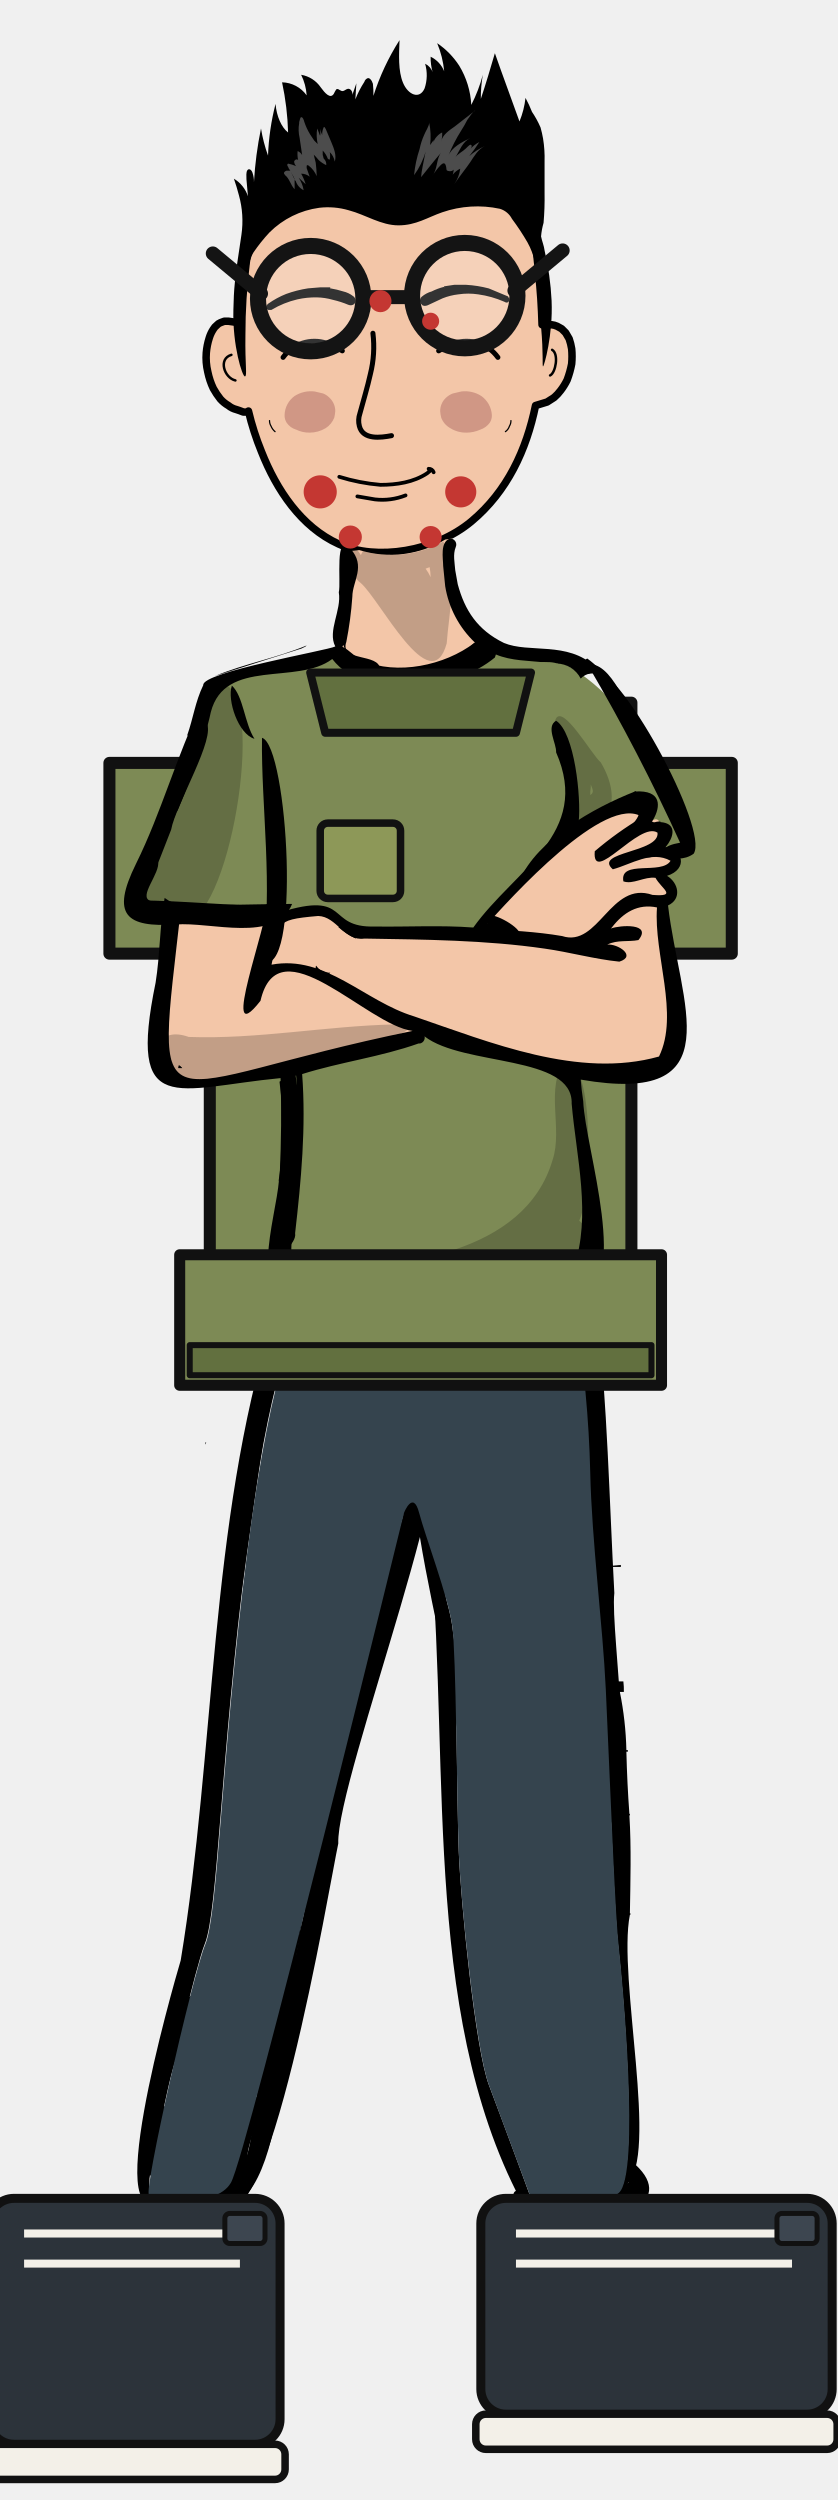
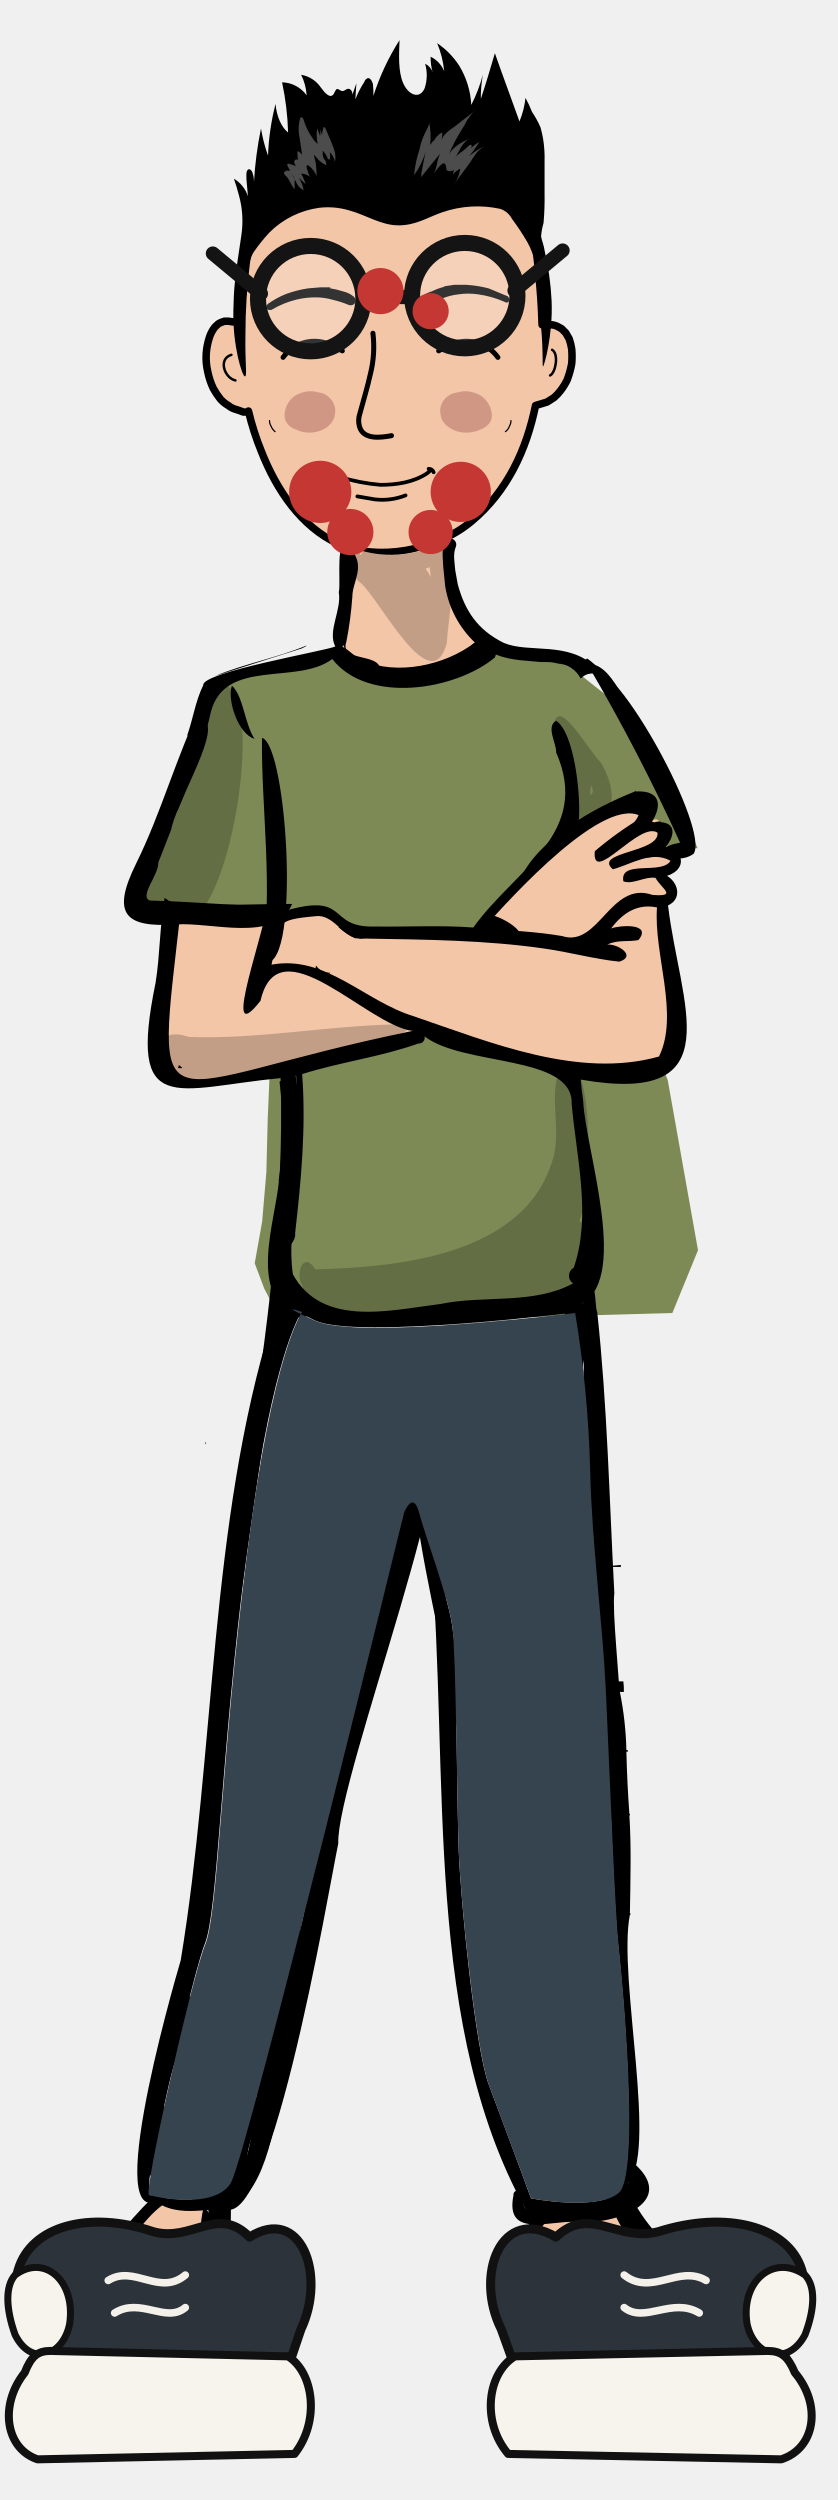
<svg xmlns="http://www.w3.org/2000/svg" width="166.9" height="498.1" viewBox="172.2 50 166.9 498.1">
-   <path fill="#7d8a55" stroke="#111" stroke-linejoin="round" stroke-width="2.4" d="M214 190h84v12h20v38h-20v82h-84v-82h-20v-38h20Z" />
  <svg width="500" height="600" preserveAspectRatio="xMidYMin slice" style="overflow:visible" viewBox="0 0 500 600">
    <svg width="500" height="600" style="overflow:visible">
      <svg width="500" height="600" preserveAspectRatio="xMidYMin slice" style="overflow:visible" viewBox="0 0 500 600">
        <svg viewBox="0 0 500 600">
          <path fill="#f3c6a8" stroke="#000" stroke-linecap="round" stroke-linejoin="round" stroke-width="1.5" d="M286.1 119.5a11.7 11.7 0 0 0-.5-2l-.7-1.2-.8-.8-.9-.5a3.5 3.5 0 0 0-1.1-.3h-1.9c-.1-3.5-.3-6.9-.7-10.3a16 16 0 0 0-.2-2.2c-.5-6.1-1.6-12.5-5.9-17.1s-11.7-4.9-17.7-5-13.5 0-19.8 2.4a22.2 22.2 0 0 0-9.5 6.5c-2.6 3.2-3.8 7.1-4.7 11a64 64 0 0 0-2 14.4l-.2-.2h-.4l-1.4-.2h-.8l-.8.3a1.8 1.8 0 0 0-.7.5 2.7 2.7 0 0 0-.7.8 6.7 6.7 0 0 0-.8 1.7 13.3 13.3 0 0 0-.6 3 12.2 12.2 0 0 0 .3 3.8 14.2 14.2 0 0 0 1.1 3.3 15.3 15.3 0 0 0 1.4 2.1 6.5 6.5 0 0 0 1.6 1.3 4 4 0 0 0 1.6.8l.6.2.8.3h.8l.2-.2a55 55 0 0 0 2.6 8.1c3 7.6 7.9 15 15.4 18.4s19.2 1.5 26.4-4.5 11-14.3 12.8-23.1l2.3-.7 1.4-.9a8.6 8.6 0 0 0 1.3-1.4 12 12 0 0 0 1.3-2.1 19 19 0 0 0 .9-3.2 16 16 0 0 0 0-3" />
          <path fill="none" stroke="#000" stroke-linecap="round" stroke-linejoin="round" stroke-width=".5" d="M218.3 120.7c-2.7.8-1.4 4.6.8 5.1m63.1-6.1c1.4.8.7 4.6-.4 5.1" />
          <path d="M282.1 109.9a56 56 0 0 0-1.4-10c-.1-.9-.5-1.8-.7-2.8a14 14 0 0 1 .5-2.7 57 57 0 0 0 .2-5.9v-6.3a24 24 0 0 0-.3-4.6 23 23 0 0 0-.5-2.2 18.7 18.7 0 0 0-1.7-3.1 24 24 0 0 0-1.3-2.8 17.1 17.1 0 0 1-1.2 4.7c-1.6-4.5-3.3-9-4.9-13.6-.9 3.1-1.8 6.1-2.8 9.1a26 26 0 0 1 .4-4.8 30 30 0 0 1-2.3 6 16.7 16.7 0 0 0-2.4-7.8 15.8 15.8 0 0 0-4.4-4.5 19.2 19.2 0 0 1 1.4 5.6 5.5 5.5 0 0 0-2.7-2.9 10.6 10.6 0 0 0 .4 3.1 2.9 2.9 0 0 0-1.5-1.7 8.2 8.2 0 0 1-.1 4.9c-1 2.3-3.3 1.3-4.3-1.1s-.8-5.6-.7-8.5a47.5 47.5 0 0 0-5.2 11.1 18.5 18.5 0 0 0-.1-2.4c-.2-.7-.7-1.3-1.1-1.1a1.1 1.1 0 0 0-.6.7 19.2 19.2 0 0 0-1.8 3.5c.1-1 .1-2.1.2-3.2l-.8 2.3c.1-.7-.4-1.3-.9-1.2s-.8.6-1.3.4-.6-.5-1-.3a7 7 0 0 0-.5.9c-.7 1.1-1.8-.2-2.6-1.3a5.9 5.9 0 0 0-3.9-2.5 10.8 10.8 0 0 1 1.1 4.1 6.2 6.2 0 0 0-4.9-2.6 54.7 54.7 0 0 1 1.2 10c-1.3-1-2.3-3.2-2.5-5.7a48.2 48.2 0 0 0-1.5 10.3 30.5 30.5 0 0 1-1.4-5.4 73 73 0 0 0-1.4 10.7 5.4 5.4 0 0 0-.3-1.9c-.2-.6-.7-.9-1-.5s-.2 1.2-.2 1.8l.3 3.4a6.4 6.4 0 0 0-2.8-3.5c.4 1.1.7 2.2 1 3.3a19.1 19.1 0 0 1 .5 7.9c-1.4 9.1-1.5 10.7-1.6 14.9-.2 7.2 1.8 13.4 2.3 13.3s0-2.1.1-8.3a113 113 0 0 1 .9-14.3 4.8 4.8 0 0 1 .7-2.1 33 33 0 0 1 3.2-4 17.3 17.3 0 0 1 9.9-4.9 14.7 14.7 0 0 1 5.9.5c3.4.9 6.4 3 9.9 3s5.8-1.6 8.7-2.6a21.4 21.4 0 0 1 11.5-.7 4 4 0 0 1 2.4 2 48 48 0 0 1 3.1 4.7c2.7 4.8 2.2 11.3 2.7 16.8s.2 7.9.4 7.9 2-6.2 1.7-13.1" />
          <path fill="#fff" d="m257.9 78.9.7-1v.5c0-.7 1.1-1.8 1.7-2a5.5 5.5 0 0 1-.2 1.8c.2-1.3 1.7-2.3 2.7-3l4.1-3.2c-.3 0-1.4 1.6-1.6 1.9a23 23 0 0 1-1.2 2.1 30.6 30.6 0 0 0-2.6 5.1c.7-1.8 2.8-2.8 4.4-3.6-1.6.8-2.1 2.5-3 3.9.4-.7 1.5-1.2 2.1-1.8s.9-.9 1.1-.7 0 .6-.2.8a5.9 5.9 0 0 1 1.8-1.4 28 28 0 0 1-2 2.8 12.7 12.7 0 0 1 3.1-2c-1.4.7-2.1 2-2.9 3.2s-2.2 2.9-3.2 4.4a6.9 6.9 0 0 0 1.2-3.1 4.4 4.4 0 0 0-1.5 1.2 4.4 4.4 0 0 0 .2-1 1 1 0 0 1-.9.3c-.7-.1-.5-.3-.6-.8s-.3-1.2-1.1-.4-1.1 1.4-1.7 2.1c1.1-1.1.8-3.4 1.8-4.6-1.4 1.6-2.7 3.3-4 4.9a15 15 0 0 1 .3-2.1l.6-3a14.7 14.7 0 0 1-2.3 4.7 23 23 0 0 1 1.1-5.2 13 13 0 0 1 .9-2.8c.2-.6 1.1-1.9 1-2.5a13.7 13.7 0 0 1 .2 4.5m-28 4.8c.1 0 .2.2.2.3h-.8c-.3.1-.6.3-.5.6l.2.3c.9.7 1.1 2 1.9 2.8v-2a4.7 4.7 0 0 0-.5-1 7.5 7.5 0 0 0-.7-1.2.8.8 0 0 0-.2-.4c-.1-.2-.1-.4.1-.5l.8.2.8.3a1.5 1.5 0 0 1-.4-.9c.1-.4.6-.6.8-.3a5.5 5.5 0 0 1-.1-1.8 1.8 1.8 0 0 1 .9.8l-.5-3.4a7.7 7.7 0 0 1-.2-1.5 6.6 6.6 0 0 1 .1-1.4 1.3 1.3 0 0 1 .1-.6 2.1 2.1 0 0 1 .2-.6c.4-.3.7.7.7.8a12.3 12.3 0 0 0 1.2 2.6l.8 1.2.4.4.3.3a8.1 8.1 0 0 1-.1-3.1c.2.4.3.8.5 1.3s.1-.8.1-1.2a4.2 4.2 0 0 0 .4 1.2 3 3 0 0 1 .2-1.3c0-.1.1-.3.2-.3s.2.3.3.4l1.1 2.6c.5 1.2 1.1 2.6.7 3.9a3.5 3.5 0 0 0-1-1.9 3.8 3.8 0 0 1 0 1.5.5.5 0 0 1-.4-.2 4.4 4.4 0 0 0-1-1.6v.9c.1.2.1.5.2.7a1.5 1.5 0 0 1 .5 1.3 5.6 5.6 0 0 1-1.5-1l-.6-.7-.4-.4c0 .1.1.2.1.4l.3 1.2a25 25 0 0 1 .2 2.7 5.1 5.1 0 0 0-1.6-2.1c-.2-.1-.4-.2-.4.1v.4l.6 1.7a2.7 2.7 0 0 0-1.7-.6 10.2 10.2 0 0 1 .9 2.1l-1.4-1.3a6.3 6.3 0 0 1 1 2.5 3.1 3.1 0 0 1-1.6-1.9h-.1" opacity=".3" />
        </svg>
      </svg>
    </svg>
    <svg width="500" height="600" style="overflow:visible">
      <svg width="500" height="600" preserveAspectRatio="xMidYMin slice" style="overflow:visible" viewBox="0 0 500 600">
        <svg viewBox="0 0 500 600">
          <path stroke="#000" stroke-miterlimit="10" stroke-width=".5" d="M238 107.7a18 18 0 0 1 2.5.6 4.8 4.8 0 0 1 1.9.9.8.8 0 0 1 .2 1.2.9.9 0 0 1-.9.1 18.6 18.6 0 0 0-3.1-1 12.6 12.6 0 0 0-3.3-.5 16.7 16.7 0 0 0-3.9.4 18.3 18.3 0 0 0-5.2 2.1h-.5c-.3-.1-.3-.4-.1-.6s.1-.2.2-.2a17 17 0 0 1 3.5-1.9 22.6 22.6 0 0 1 4.3-1.1l2.4-.2h2m22.7-.1a11.7 11.7 0 0 0-2.4.9 5 5 0 0 0-1.9 1 .8.8 0 0 0 0 1.2c.2.3.6.2.9.1l3-1.4a12.5 12.5 0 0 1 3.2-.8 13.4 13.4 0 0 1 4 0 20 20 0 0 1 5.3 1.5c.2.1.3.2.5.1s.2-.5 0-.6a.2.2 0 0 0-.2-.2l-3.6-1.5a22.4 22.4 0 0 0-4.4-.7h-2.4l-2 .3m-2.2 1.9h-.1" />
          <path fill="none" stroke="#000" stroke-linecap="round" stroke-linejoin="round" d="M246.5 116.4a22.2 22.2 0 0 1-.5 8.1c-.6 2.7-1.4 5.3-2.1 7.9a4.3 4.3 0 0 0-.1 2.5c.7 2.8 4.3 2.3 6.4 1.9" />
          <path fill="none" stroke="#000" stroke-linecap="round" stroke-linejoin="round" stroke-width=".75" d="M258.6 144.1a1 1 0 0 0-1-.7l.3.4-.6.5c-2.7 1.8-6.1 2.3-9.3 2.3a38.4 38.4 0 0 1-8.2-1.6m3.6 3.9 3.5.6a12.7 12.7 0 0 0 6.1-.8" />
          <path fill="none" stroke="#000" stroke-linecap="round" stroke-linejoin="round" d="M228.6 121.2a7.7 7.7 0 0 1 8.7-2.8l1.9.8 1.2.7m31 1.3a7.7 7.7 0 0 0-8.7-2.8l-1.9.8-1.2.7" />
          <path fill="#9b5151" d="m262.4 128.4 1.7-.4a6 6 0 0 1 4 .9 5 5 0 0 1 2.1 3.8 2.6 2.6 0 0 1-.4 1.5 3.8 3.8 0 0 1-1.9 1.4 6.7 6.7 0 0 1-2.8.6 5.9 5.9 0 0 1-3.2-.9 4 4 0 0 1-1.8-2.1 7 7 0 0 1-.2-1.3 3.6 3.6 0 0 1 1.1-2.6 4.2 4.2 0 0 1 1.4-.9m-25.8 0-1.7-.4a6 6 0 0 0-4 .9 4.8 4.8 0 0 0-2 3.8 2.6 2.6 0 0 0 .4 1.5 3.4 3.4 0 0 0 1.9 1.4 6 6 0 0 0 2.7.6 6.2 6.2 0 0 0 3.2-.9 4.3 4.3 0 0 0 1.7-2.1 7 7 0 0 0 .2-1.3 3.6 3.6 0 0 0-1.1-2.6 3.8 3.8 0 0 0-1.3-.9" opacity=".4" />
          <path fill="none" stroke="#000" stroke-linecap="round" stroke-linejoin="round" stroke-width=".25" d="M227 136a2.8 2.8 0 0 1-.8-1.1 2 2 0 0 1-.3-1.1m47 2.2a2.1 2.1 0 0 0 .8-1.1 2 2 0 0 0 .3-1.1" />
        </svg>
      </svg>
    </svg>
    <svg width="500" height="600" style="overflow:visible">
      <svg width="500" height="600" preserveAspectRatio="xMidYMin slice" style="overflow:visible" viewBox="0 0 500 600">
        <svg viewBox="0 0 500 600">
          <path fill="#f3c6a8" fill-rule="evenodd" d="M203.1 487.7h12.4v15.2l-13.6 22.7-14.1-2.8c3.7-17.4 4.3-20.7 15.3-35.1m87.3.3H278c-2.6 22.6 5.4 23 25.3 37.6l13.8-13.8c-5.2-5.9-20.4-18.7-26.7-23.8" />
-           <path fill="#7d8a55" fill-rule="evenodd" d="m239 181-24.7 5.5c-3.3 10.9-11.2 33.3-15.3 44a164.4 164.4 0 0 0 28.9 1.8c2.2 17.3 3.3 52.4.3 69.4 3.7 14.6 2.6 8.7 18.5 11.5l40.1-1.6 3.6-12.5-3.2-33.9-.4-46.2h24.4c-7.7-18.4-19.1-41-42.2-40.5-16.1 8.3-12.9 7-30 2.5" />
+           <path fill="#7d8a55" fill-rule="evenodd" d="m239 181-24.7 5.5-1.67 5.31-2.09 6.31-2.36 6.9-2.48 7.1-2.45 6.88-2.29 6.27-2.59 5.23 29.2 1.8-.04 8.4-.66 9.95-.84 10.88-.48 11.17-.28 10.83-.84 9.88-1.48 8.29 1.92 5.09 1.63 3.08 1.88 1.6 2.67.63 4 .15 5.88.2 8.29.75 56.94-1.6 5.11-12.5-6.03-33.9L286.8 219h24.4l-3.55-8.06-4.14-8.1-4.88-7.66-5.75-6.74-6.76-5.35-7.91-3.47-9.21-1.12-5.83 2.99-4.17 1.92-3.18.98-2.9.13-3.31-.6-4.41-1.21z" />
          <path fill="#f3c6a8" fill-rule="evenodd" d="M207.2 230.7h19.9v2.9c5.9-.9 11.4-3.5 16 1.8l25.4 1c-2-6.9 38.4-39.2 31.6-21.5h4.8l-1.7 4.1 4.1 2-3.6 3.3c2.2 2.8 3.2 2.7.8 6 1.2 3.9 1.4 24.9 1.7 29.3l-3 3.4-20.1-.4-25.9-6.2c-14.4 3.6-37.9 10-52.9 8.8.1-1.6 3.3-34 2.9-34.5m55.1-73.4-1.4.2a21 21 0 0 1-17.1 2.1l-2.8.3-1.4 22.5c9.8 3.1 21.5 2.9 29.4-3.9-6.4-9.3-7.3-9.5-6.7-21.2" />
          <path fill-rule="evenodd" d="m244.5 159.8-.4.8a6.2 6.2 0 0 0-.9-1.2h-.4l-1.3-.7c-.9.9.5 6 2.5 7.4 3.8 3.1 14 23.7 17.2 12.1.4-5.8 2.5-15.2-.7-20.3a21.3 21.3 0 0 1-16 1.9m12.5 3.5.8-.3a13.6 13.6 0 0 1 .2 2 9.5 9.5 0 0 0-1-1.7m-41.1 22.9c-2.2.6-2.9 3.4-3.3 5.4 2.7 12.3-25.3 41.6-3.2 42 9.1-1.9 16.2-47.8 6.5-47.4m35 67.9c-13.7.3-27.4 3-41.1 2.5-6.1-2.2-7.5 3.4-3.4 4.5-7.4 11.8 61.8-7.1 44.5-7m39-47.2v-.6c.3.8.8 1.6-.1 2.1a7.6 7.6 0 0 1 .1-1.5m-7-13.6c-1.5 3.8 3.7 5.7 3 9.4 2.2 4.2-1.5 8.9.4 13 1.2 1.6 3.2-.7 4.5-1.3 4.9-2.7 3.5-8.5 1.1-12.5-1.8-1.5-7.6-11.8-9-8.6" opacity=".2" />
          <path fill="#f3c6a8" fill-rule="evenodd" d="M297.4 209c-10 5.7-24.7 14.5-26.1 26.3 7.5-13.4 33.8-22.8 26.1-26.3m4.2 4.8c-2 2.1-12 4.9-8.3 8.2 2.7-3.2 10.8-3.5 10.3-8.1-.3-1.1-1.3-.6-2-.1" />
          <path fill="#f3c6a8" fill-rule="evenodd" d="M305.6 219c-3 .4-11.8.1-8.9 5.1 2.2-1.1 15.7-1.5 8.9-5.1" />
          <path fill-rule="evenodd" d="M282.9 277.6a1.7 1.7 0 0 0-.1.7 1.7 1.7 0 0 1 .1-.7m1.9-16.3c-4.1 5.4-.4 13.5-2.5 19.8-5.6 19-30.7 21.4-47.3 21.8-2.4-4-4.2 1.3-2.4 3.5h-.1c1.3 11.1 6.9 8.1 15.8 7.4 12.6-.3 26.3 2.4 36.9-5.9 4.2-2.8 6.6-11.1 2.4-14.7 2.4-4.5 3.3-32-2.8-31.8" opacity=".2" />
          <path fill-rule="evenodd" d="M218.4 186.6c-1 2.9 1.3 9.7 4.5 10.6-2-3.1-2.2-8.5-4.5-10.6m-10.6 75.6c0 .2-.1.4-.1.6h.8c-.3-.2-.4-.6-.7-.5m5.3 75.1v.4c.1-.1.1-.3.2-.4Z" />
          <path fill-rule="evenodd" d="M207.9 262.2a1.3 1.3 0 0 1-.1.6h.7l-.6-.5m54-105a1.2 1.2 0 0 1 1.1 1.7c-.6 1.5-.2 3.1-.1 4.6.2.9.3 1.9.5 2.8 1.4 5.2 3.9 9.1 9.2 11.7 5 2.1 12.7-.4 18.1 4.7h-.1l1.3 1.7a3.4 3.4 0 0 0-4 .7 5.5 5.5 0 0 0-4.8-3 24 24 0 0 1 .1 2.6c0 1.6 0 3.2-.1 4.9h-2.7a26.4 26.4 0 0 0 .4-5.6V182c-3.3-.4-6.7-.3-9.8-1.6-.1.2-.1.4-.2.6-7.8 6.5-25.3 9.4-32.4.3-7 5.3-21.4-.3-24.2 10.6-.3 1.5-.8 3.1-1.1 4.6h-.3a119 119 0 0 1-5.3 15.2c-.4-3.6 4.2-14.5 2-15.2 1.2-3.4 1.6-6.7 3.2-10-.3-2.6 24.8-6.9 26.3-7.7-1.6-3.1 1.3-7.2.7-10.8.5-1.9-.9-12.2 2.3-8.7s.4 6.5.4 9.6a72 72 0 0 1-1.2 9c-1.4 4 6.6 2.2 6.7 5.4 6.6.1 14-.2 18.9-5.3a19.8 19.8 0 0 1-5.9-11.2c-.1-1.3-.3-2.7-.4-4 0-1.5-.7-4.9 1.4-5.5m-28.6 21.3c-.2.3-.7.4-1 .6l-17.3 5.5c6-2.5 12.3-3.6 18.3-6.1m7.3-.1c-.1.1-.1.3-.2.4l.5.4Zm-14.2 134.7c-12.5 40.4-11.3 85.7-18.2 127.4-1.6 5.4-17.1 59.2-2.3 46.3.6-2.9-2.6 1.1-4 .4.1-18.5 7.1-36.3 11.5-54.1 2.2-38.1 8.4-75.9 13.8-113.8.2-1.9 2.6-6.3-.8-6.2" />
          <path fill-rule="evenodd" d="M210 447.8c-4.4 1.7-13.7 54.2-7.9 35.5.8 1.7 2-2.6.6-1 .8-11.4 4.3-22.5 8.6-33 .5-.9-.3-2.1-1.3-1.5m24.1-52.5c-4.4 22.3-6.4 45.2-10.1 67.7-2.1 11.5-.7 29.4-16.9 22.9 21.9 18.3 21.1-29.8 24-42.6-1-5.8 12.1-53.9 3-48" />
          <path fill-rule="evenodd" d="M248.9 362.5c1.2-3.7 2.4-7.5 3.8-11.1-1.5 5.1-3.1 10.2-5 15.2zm8-28.2c-3 2.2-18.7 49.7-12 41.5-10.1 34.1-12.8 70.1-23.4 103.8 0-2.9 4.3-11.5 1.1-12.3-2.7 7-4.8 14.3-7.1 21.4 9.7 13.5 22.4-63.6 24.1-71.4-.5-12.7 27.7-85.2 17.3-83m-52.3 135.2c-.9 4.2-6.5 16.1 1.4 15.7a1 1 0 0 0 0-2.1c-1.9.2-2.2-1-1.9-2.7 1.2 4.9 3.4-.3 2.7-2.3-1.1.4-.6 2.5-1.3 3.4-2.7-3 2-11.2-.9-12" />
          <path fill-rule="evenodd" d="M254.2 343.1c1.4 17.1 6.3 34.6 9.2 51.8 4.9 1.3-.3-12.2-.2-15.3-2.1-12-6-23.7-7.3-35.8a1 1 0 0 0-1.7-.7" />
          <path fill-rule="evenodd" d="M256.6 339.9c-1.5 1.4.5 4.4.2 6.4-5.7-4-.5 7.3.1 9.7 4.4 15.3 8.8 49.2 3.9 10.6 6 8.8.6-8.9-.7-11.2-.8-4.7-.1-12.4-3.5-15.5m31.8-34.3c-.3 34.5 2.9 73 3.6 108.4 8.2.7 1.7-38.9 2.6-46.6-1-18.7-1.4-37.4-3.4-55.9-.7-1.9.3-6.3-2.8-5.9" />
          <path fill-rule="evenodd" d="M287 310.2c-5.3-2.9-.7 19.1-.7 22.1 4.4 1.4 1.2-7.7 2-10.3s2.9-15.2-1.3-11.8m-59.1-44.6a73 73 0 0 1-.2 19.8.8.8 0 0 0 .1-.4c-.7 8.6-6.6 23.5 4.3 27.7 6.1-1.9-.8-4.2-1.5-7.2h.1l-.3-.7c0 .1.1.2.1.4-2.5-4.2 3.9-43.3-2.6-39.7" />
          <path fill-rule="evenodd" d="M229.5 293.8c-.5 5-1.9 15.2 2.9 17.6a35 35 0 0 1-1.8-17.1c0-.6-.8-.9-1.1-.5m11.9-59.7-1.8.6a13.2 13.2 0 0 0 3.5 2.3c0-1.2.2-3.3-1.7-2.9m-6.3 8.6c-.3 1.8 1.8 2.5 2.9 1.1a3.1 3.1 0 0 1-2.8-1.4.4.4 0 0 0-.1.3m34.7-10.3a1 1 0 0 0-.5 1.6c-4.5 1.4-.1 3.3 2.4 2s2.5 2 3.9.7-4.4-4.6-5.8-4.3m-57.4-42.1c-5 10.2-8 21.5-13.1 31.8s-1.9 12.7 7.9 12.1c6.9-.6 20 3.8 23.2-4.1-9.6 0-19 .7-28.2-.6-2.6-.8 2-5.5 1.5-7.9.6-4 14.3-32.3 8.7-31.3m76.8-9.1c-1.3.7-.5 2.1 0 3.1 3.3-1.1 5.1 2.9 6.2 5.4a.1.1 0 0 0 .1.1h-.1c4.6 4.3 6.6 10.8 9.9 16.2-4-8.1-9.4-20-16.1-24.8m13.3 33.1a2 2 0 0 0 2.4 1.3 6.8 6.8 0 0 0-.2-1.4 2.8 2.8 0 0 1-2.2 0m-7.1-24.4" />
          <path fill-rule="evenodd" d="M213.3 194c-5.7 7.7-20.7 57.1-7 21.3.9-5 9.1-18.5 7-21.3" />
          <path fill-rule="evenodd" d="M199.8 229.4c2.3 3.4 24.9 4.6 27.2 1.1-8.6 0-19.1-1.1-27.2-1.1m88.2-46.7c-.3 1.3 1.4 1.4 2.3 1.4 4.3 1.2 5.8 7.3 8.8 10.4-2.2-3.9-5.7-14.3-11.1-11.8m13.9 31.2a1.6 1.6 0 0 0 2.6.4 3.3 3.3 0 0 1-2.6-.4m-35.2-35.8c-5.9 4.5-15.4 6.5-22.3 3.5-1.8-.6-4-4.1-5.7-2.4 2.2 11.4 35.5 3.1 28-1.1" />
          <path fill-rule="evenodd" d="M289.5 182.8a384 384 0 0 1 18.2 35.1c-7.1 1.2-1 4.9 2.7 2.2 3.2-4.8-15-38.4-20.9-37.3" />
          <path fill-rule="evenodd" d="M298.7 207.7c-8.4 3.3-19.4 9.6-23 17.7 4.7-1.2 8.9-8.4 13.9-10.8 2.4-2.9 14.3-6.4 8.2.1 0 6.5 11.7-7.7.9-7" />
          <path fill-rule="evenodd" d="M303.8 213.7c-1.3-.4-9.3 3.4-6 3.5 3.6-3.3 9.5-1.8 3.3 1.9-.5.3-1.1.9-.7 1.5 3 1.7 9.2-6.4 3.4-6.8M224.4 197c-.2 13.5 2.3 30 0 44.5 7.9 4.2 5.2-43 0-44.5m-27.5 325.5c.1 0 .2 0 .2.1s-.1-.1-.2-.1m15.9-32.8c-1.7 6.2.8 15.1-4.4 21.2-3.4 3.6-7.2 12.4-12.7 11a1.4 1.4 0 0 0-1.4 1.4c10.9 9.2 27.2-26 18.5-33.6m66.5 19.1c-1.5.4-.9 2.1.3 2.4s1.8 4.2 3.7 3.6-2.1-6.1-4-6m18.6-28.3c-1.8.7-.6 3-.4 4.3-1.6.9-4.6 2.1-4.7 4.2-4.8-.4-17.4 5.8-16.4-1.6 0-1.3-2-1.3-1.9 0-1.7 8.6 7.1 5 12.3 5.3 8.2.7 21.1-4.1 11.1-12.2" />
          <path fill="#7d8a55" fill-rule="evenodd" d="M279 182c8.6-.8 5.1 3.3 4 9h-3Z" />
          <path d="M202.5 487.4v.5c-40.9 41.4-18.5 78.7 11.5 27 4.3-9.3 4.3-21 4.2-30-2.9 4.9-13 3.2-15.7 2.5m-18.8 44v-.3a25.5 25.5 0 0 1 .5-8.3c.1 2.8-.4 5.9-.5 8.6m6.1-21.3-.3-.2.5-.9a4.3 4.3 0 0 0-.2 1.1m2.4 14.1-.3-.7.7.5Zm2.7-3.1c-8.1-6.9 2.5-26.5 9.6-31.7 2.8 1.4 6.1 1.2 9.2.9 2 13-5.5 28.4-18.8 30.8" />
          <path d="M327.4 515.8c-9.8-10-25.5-16.9-30.4-30.5 6.6-5.6-1.8-41.3.7-53.8h.1v-.3h-.1c.1-6.2.3-13.2-.1-19.5h.1v-.3h-.1c-.3-4.1-.5-8.2-.6-12.4h.3v-.3h-.3a65.4 65.4 0 0 0-1.3-11.6h.8a15 15 0 0 0-.1-2.1h-1.1c-1.5-7.3-1.6-15.3-2.9-22.8h3.5v-.4l-3.5.3c-.2-1.5-.4-3.1-.7-4.6-1.4-15.7-3.1-31.9-4.5-47.4 11-4 1.6-31 1.2-40.7-.2-1.4-.4-2.9-.5-4.3 30.5 5.3 19.7-15 17.4-34.7 2.8-1.3 2.1-4.5-.2-5.9 4.2-1.3 3.4-5.5-.9-5.8 3.2-4.4-1.4-3.8-3.4-6s-.3-3.7-1.9-4.2a1 1 0 0 0-.1-.9 4.3 4.3 0 0 1-2.3 1.2v.2a59 59 0 0 0-9 4.7c.5-4.8-.8-17.7-4.5-20.1-2.1 1.2.1 4.5 0 6.3 7.1 16.2-8.2 23.3-16.5 34.9-6.6-.5-13.1-.1-19.6-.2-10 .3-4.6-7.3-19-2.8a10 10 0 0 0 .2-1.7 14 14 0 0 1-2.9.1c.8 2.8-9.7 30.2-1.1 19.2 3.6-15.6 21.2 4.9 30.3 6-52.9 10.8-51.4 22.3-46.1-24.9a10.1 10.1 0 0 1-3.3-1.6c-1 5.6-.9 11.3-1.8 16.9-5.6 27.2 4 21 24.9 19 1.6 50.4-14.1 101.1-15.1 153.3-1.8 20.5-7.8 40.2-9.9 60.1 2.6-13.1 8.1-36.4 9.9-40.9 2.6-6.3 3.1-36.9 8.3-77.6 4.5-35.7 9.6-45.9 10.8-48-4-1.9.2-.4.2-.4l-.2.4 2.9 1.4c8.4 3.8 51.7-1.6 51.7-1.6a227.5 227.5 0 0 1 3 31.8c.3 13.7 2.5 30.4 3.1 43.2 1.2 26.7 1.8 44.7 2.6 51.5s4.2 45 0 48.8S278 488 278 488s-5.7-15.5-8.4-22.6-5.6-36.3-6-46.5-.4-39.3-1.3-45c-.5-3.6-2.5-9.8-4.3-15 3.9 44.7-1.9 95.6 19.9 133-5.6 21.2-3.8 28.6 17.5 36.1 11.6 6.1 47.3 9.7 32-12.2m-27.2-303a69 69 0 0 0-9.5 6.8c-.6 7 8.9-6.1 12.5-3.7.5 4-12.9 3.8-8.9 7.3 3.7-1 7.7-3.8 11.5-1.7-1.7 2.9-10.2-.3-9.4 4.1 1.9.7 4.2-1 6.4-.7 1.2 2.2 4.5 3.8-.6 3.4-8.4-2.9-10.7 10.6-18 8.2-5.2-.9-10.5-1.1-15.7-1.5 5.5-6.2 24.4-27.1 31.7-22.2m-73.9 29.4c1.8-8.3-.1-8.9 9.3-9.7 3.7.1 5.2 5.1 9.2 4.5 12 .2 24.2.3 35.9 2 5 .7 9.9 2.1 14.9 2.6 3.5-1.1-.3-3.6-2.4-3.4 2-1 4.2-.5 6.2-.9 2.8-3.4-3.6-3-5.5-2.3l.2-.2c2.3-3 5.2-4.8 9-4-.7 9.3 4.5 21.3.4 29.7-16 4.5-33.6-2.8-48.8-8-9.9-3-17.6-12.3-28.4-10.3m4.9 22.1c.1 1.1.2 2.1.2 3v-.7l-.3-2.3Zm-1 42.2c-1.3-1.3-2.6-2.8-2.2-4.8a32.3 32.3 0 0 0 3.1 5.8Zm56.3-3.9a1.8 1.8 0 0 0-.1 3.1c-8 4.3-17.7 2.3-26.4 4.1-10.5 1.3-24.6 5-30.1-7.2-3-2.7 1.5-4.6 1.1-6.9 1.2-10.5 2.2-21.1 1.4-31.7 7.6-2.4 15.6-3.4 23.2-6.1h.3a1.2 1.2 0 0 0 .9-1.4c7.8 6 29.6 3.6 29.3 13.4.9 10.5 4 22.4.4 32.7m-7.8 207v-1l1.6.7a4.5 4.5 0 0 0-1.6.3m0-4.3c.7-4.8-1.4-14 5.7-13.2 3.3-.8 6.9-.7 9.6-3.2 2.2 9.3 12.2 13.2 18.1 19.9 2.1 19.6-25.3-1-33.4-3.5m38.4 13.7 1.3-.8a3.5 3.5 0 0 1-1.3.8m.6-4.4v-1.2l1 .8Zm-29.3-245.1" />
          <path d="m249.7 363.4 3.6-13.2a5.7 5.7 0 0 0-.6 1.2s-1.1 4.6-3 12m-25.3 100.5c1.8-5.2 3.5-10.4 5-15.6 1.7-8.1 3.4-16.1 5.2-24.1-3.6 14.5-7.2 28.7-10.2 39.7" />
          <path fill="#35444e" fill-rule="evenodd" d="M232.4 311.4s-5.8 7.6-11 48.4-5.7 71.3-8.3 77.6-12.4 49.4-11.2 49.9 13.1 3 16.3-2.4 34.5-133.5 34.5-133.5 1.8-4.6 3 0 5.8 16.8 6.6 22.5.9 34.7 1.3 45 3.4 39.5 6 46.5S278 488 278 488s13.2 2.6 17.5-1.1.7-42.6 0-48.8-1.4-24.8-2.6-51.5c-.6-12.8-2.8-29.5-3.1-43.2a227.5 227.5 0 0 0-3-31.8s-43.3 5.4-51.7 1.6-2.7-1.8-2.7-1.8" />
        </svg>
      </svg>
    </svg>
  </svg>
  <g fill="none" stroke="#141414" stroke-linecap="round" stroke-linejoin="round">
    <circle cx="234.1" cy="109.5" r="10.5" fill="#fff" fill-opacity=".2" stroke-width="3.2" />
    <circle cx="264.8" cy="108.9" r="10.5" fill="#fff" fill-opacity=".2" stroke-width="3.2" />
    <path stroke-width="2.8" d="M244.6 109.2h9.7m-30.1-.7-9.6-8m60.1 7.4 9.6-8" />
  </g>
  <g fill="#c43732">
-     <circle cx="248" cy="110" r="2.2" />
-     <circle cx="258" cy="114" r="1.7" />
-     <circle cx="236" cy="148" r="3.3" />
-     <circle cx="242" cy="157" r="2.3" />
-     <circle cx="264" cy="148" r="3.1" />
-     <circle cx="258" cy="157" r="2.2" />
+     <circle cx="248" cy="108" r="4.6" />
+     <circle cx="258" cy="112" r="3.6" />
+     <circle cx="236" cy="148" r="6.2" />
+     <circle cx="242" cy="156" r="4.6" />
+     <circle cx="264" cy="148" r="6" />
+     <circle cx="258" cy="156" r="4.4" />
  </g>
  <g stroke="#111" stroke-linejoin="round">
-     <path fill="#62703f" stroke-width="1.6" d="M234 184h44l-3 12h-38Z" />
-     <rect width="16" height="15" x="236" y="214" fill="#8d9858" stroke-width="1.5" rx="1.5" />
-     <path fill="#7d8a55" stroke-width="2.2" d="M208 300h96v26h-96Z" />
-     <path fill="#62703f" stroke-width="1.2" d="M210 318h92v6h-92Z" />
+     <path fill="#2c333a" stroke-width="1.8" d="M221.92 495.72c10.24-6.48 15.36 7.56 10.24 18.36l-2.56 7.56h-43.52c-7.68-2.16-12.8-10.8-10.24-19.44s14.08-11.88 26.88-7.56c7.68 2.16 12.8-5.4 19.2 1.08Z" />
+     <path fill="#f7f4ee" stroke-width="1.4" d="M175.2 503.28c5.76-4.32 12.16 1.08 10.88 9.72-1.28 6.48-7.68 8.64-10.88 2.16-1.92-5.4-1.92-9.72 0-11.88Z" />
+     <path fill="#f7f4ee" stroke-width="1.6" d="m182.24 518.4 47.36 1.08c5.12 3.24 6.4 12.96 1.28 19.44l-51.2 1.08c-6.4-2.16-7.68-10.8-2.56-17.28 1.28-3.24 2.56-4.32 5.12-4.32Z" />
+     <path fill="none" stroke="#f4f1ea" stroke-linecap="round" stroke-width="1.5" d="M193.76 504.36c5.12-3.24 10.24 3.24 15.36-1.08m-14.08 7.56c5.12-3.24 10.24 2.16 14.08-1.08" />
  </g>
  <g stroke="#111" stroke-linejoin="round">
-     <rect width="58" height="49" x="170" y="488" fill="#2c333a" stroke-width="1.8" rx="5" />
-     <rect width="60" height="7" x="169" y="537" fill="#f3f0e8" stroke-width="1.5" rx="2" />
-     <path fill="none" stroke="#f3f0e8" stroke-width="1.6" d="M177 495h43m-43 6h43" />
-     <rect width="8" height="6" x="217" y="491" fill="#3d4650" rx="1" />
-   </g>
-   <g stroke="#111" stroke-linejoin="round">
-     <rect width="70" height="43" x="268" y="488" fill="#2c333a" stroke-width="1.8" rx="5" />
-     <rect width="72" height="7" x="267" y="531" fill="#f3f0e8" stroke-width="1.5" rx="2" />
-     <path fill="none" stroke="#f3f0e8" stroke-width="1.6" d="M275 495h55m-55 6h55" />
-     <rect width="8" height="6" x="327" y="491" fill="#3d4650" rx="1" />
+     <path fill="#2c333a" stroke-width="1.8" d="M282.96 495.72c-10.88-6.48-16.32 7.56-10.88 18.36l2.72 7.56h46.24c8.16-2.16 13.6-10.8 10.88-19.44s-14.96-11.88-28.56-7.56c-8.16 2.16-13.6-5.4-20.4 1.08Z" />
+     <path fill="#f7f4ee" stroke-width="1.4" d="M332.6 503.28c-6.12-4.32-12.92 1.08-11.56 9.72 1.36 6.48 8.16 8.64 11.56 2.16 2.04-5.4 2.04-9.72 0-11.88Z" />
+     <path fill="#f7f4ee" stroke-width="1.6" d="m325.12 518.4-50.32 1.08c-5.44 3.24-6.8 12.96-1.36 19.44l54.4 1.08c6.8-2.16 8.16-10.8 2.72-17.28-1.36-3.24-2.72-4.32-5.44-4.32Z" />
+     <path fill="none" stroke="#f4f1ea" stroke-linecap="round" stroke-width="1.5" d="M312.88 504.36c-5.44-3.24-10.88 3.24-16.32-1.08m14.96 7.56c-5.44-3.24-10.88 2.16-14.96-1.08" />
  </g>
</svg>
